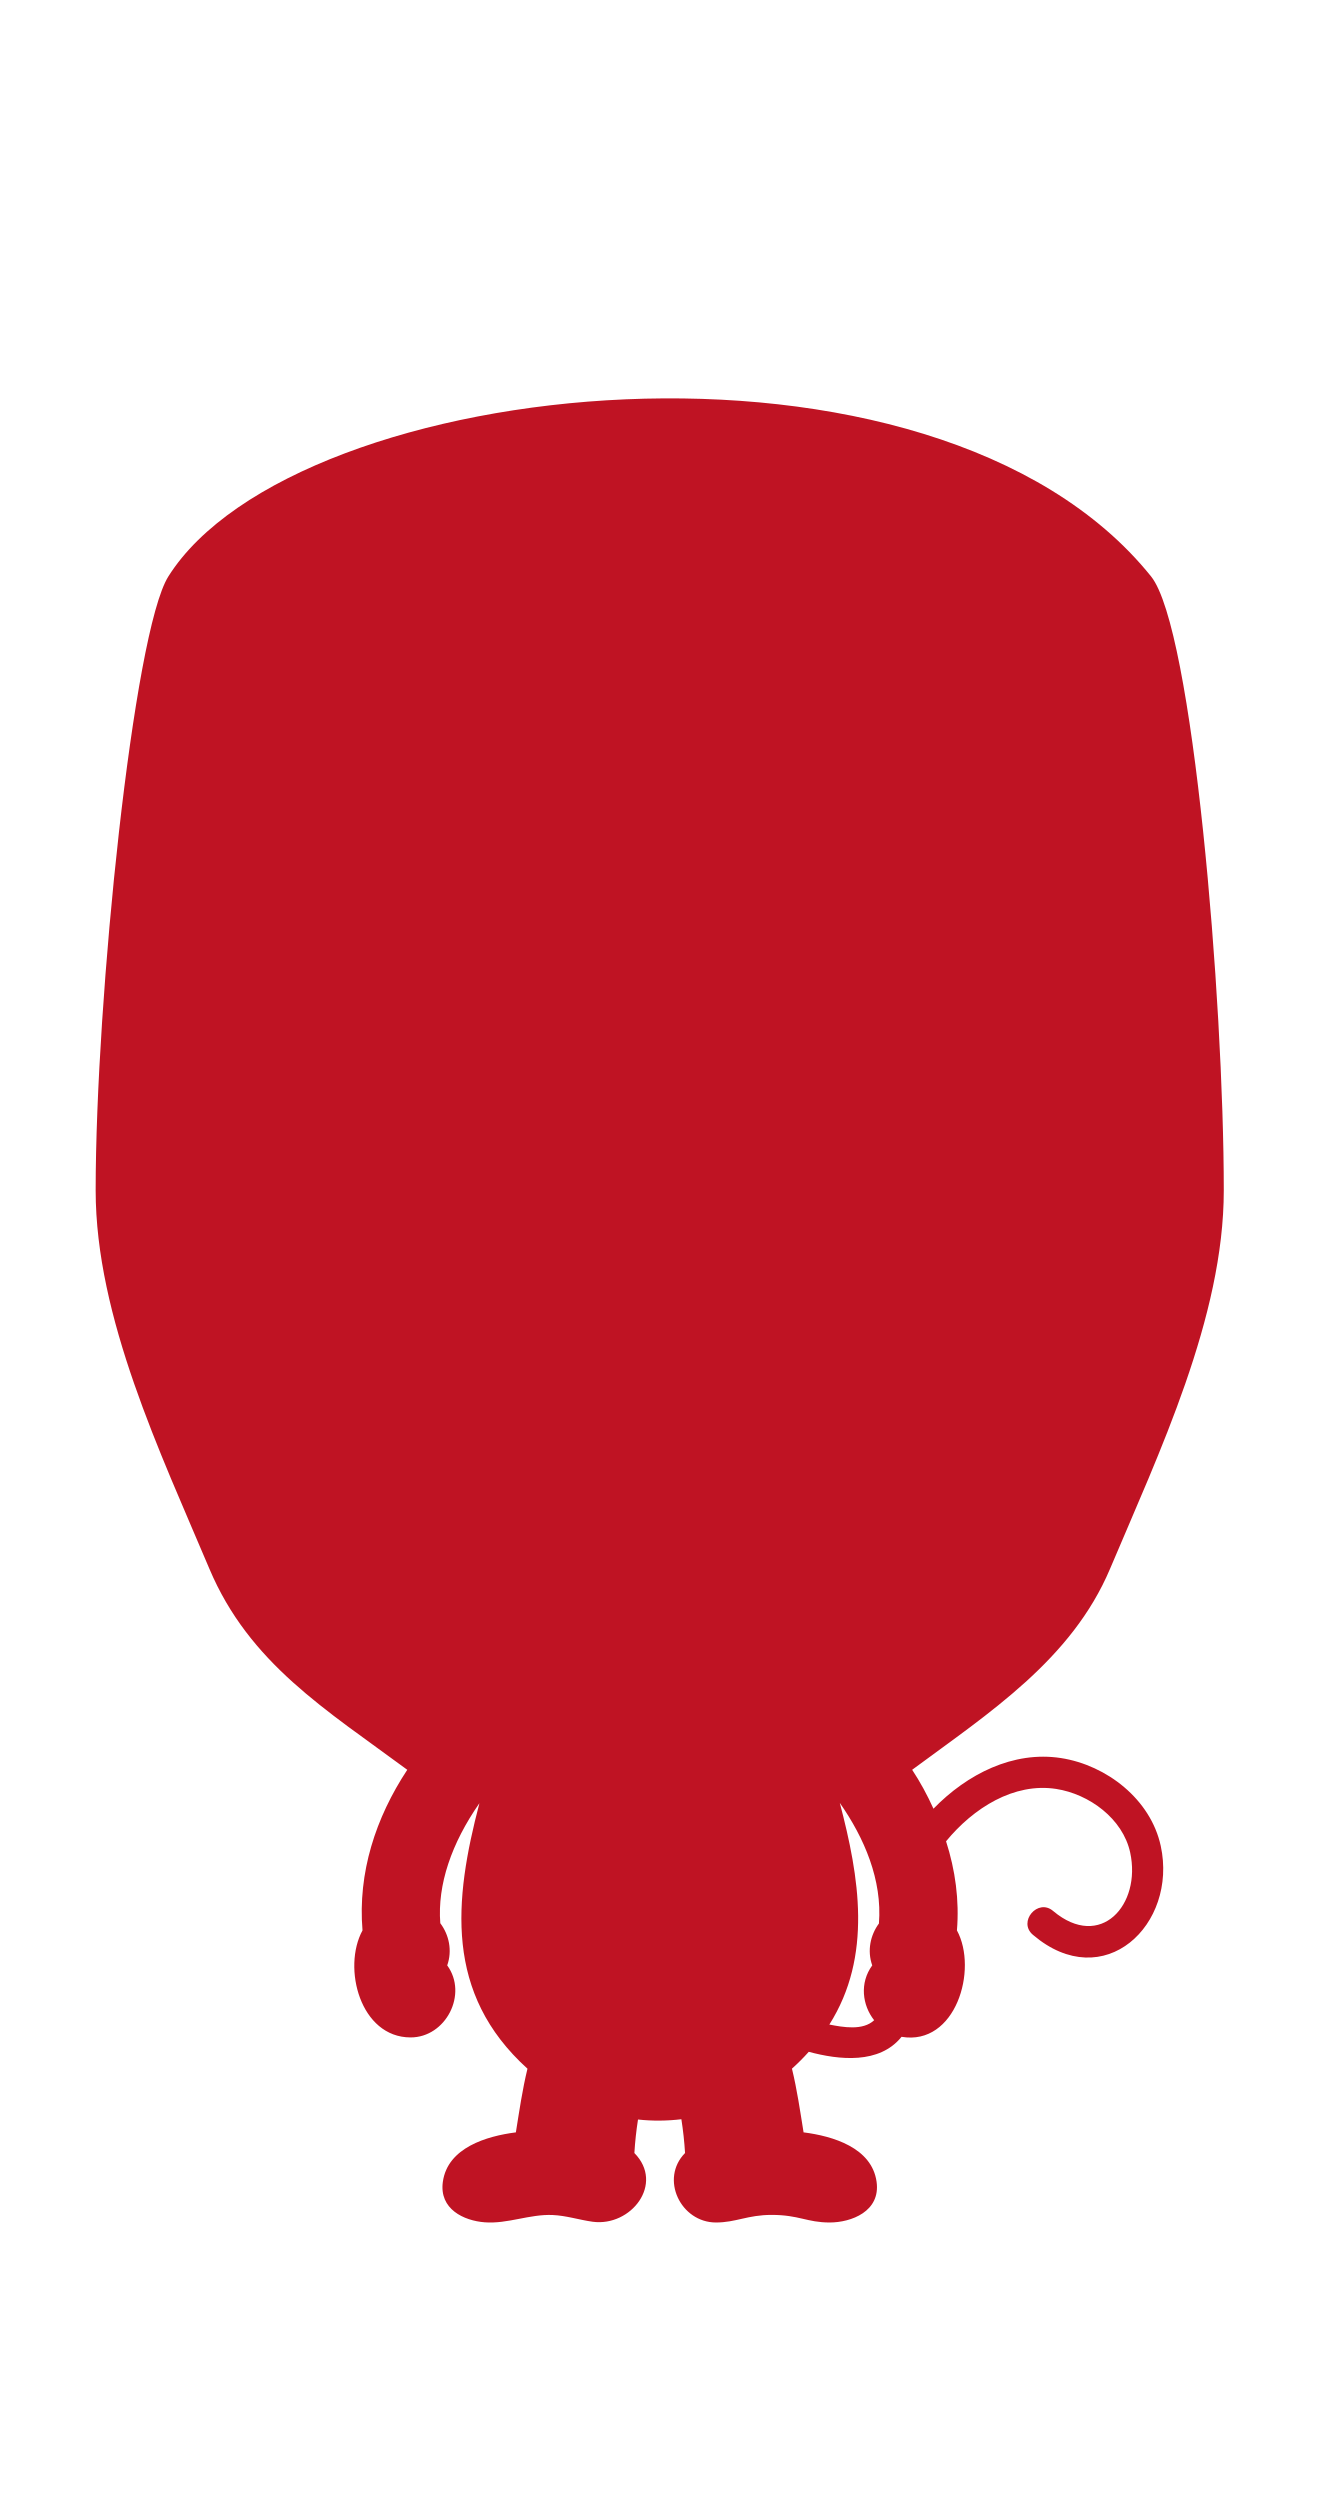
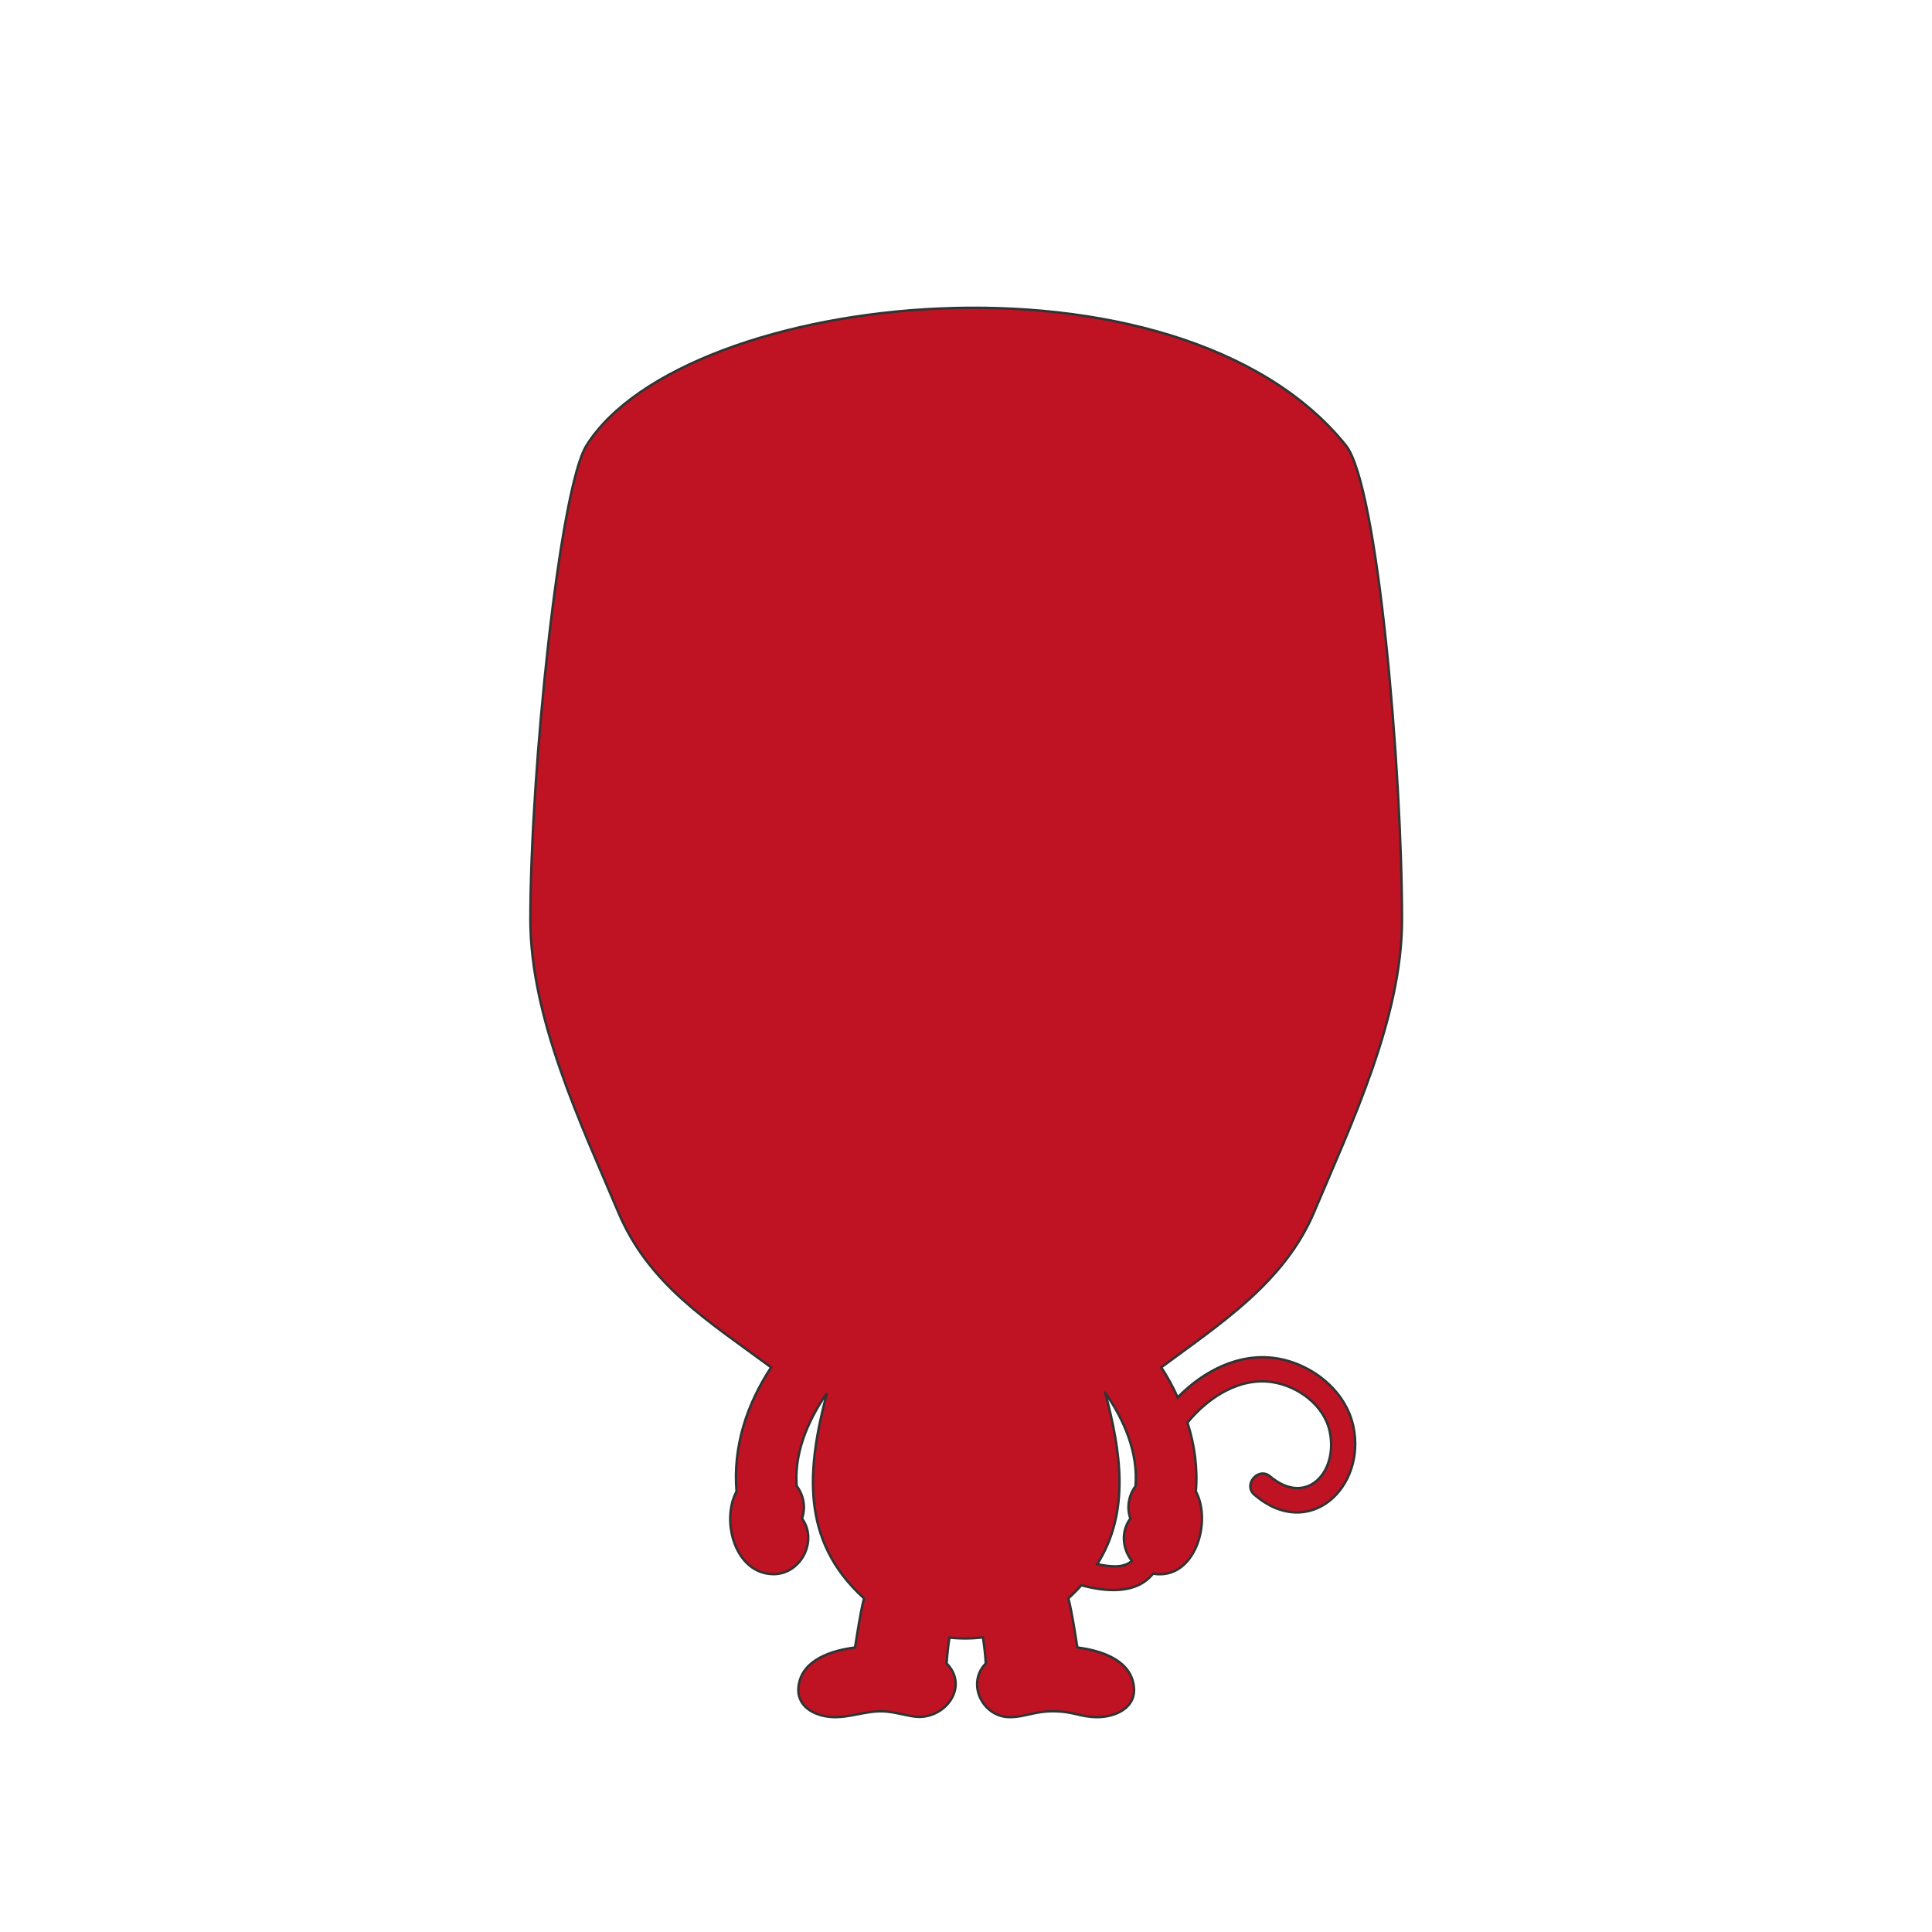
- <svg xmlns="http://www.w3.org/2000/svg" width="190" height="360" fill="none">
-   <path fill-rule="evenodd" d="M24.244 83.009C19.215 91 13.775 143.87 13.775 171.413c0 18.282 9.322 37.775 16.374 54.485 5.75 13.624 16.806 20.307 28.499 28.952-4.563 6.92-7.136 14.82-6.448 23.128-2.938 5.405-.317 15.406 6.926 15.412 5.064.004 8.294-6.232 5.273-10.374.752-2.135.266-4.393-.996-6.073-.434-5.54 1.613-11.51 5.635-17.285-3.672 14-5.05 27.402 6.918 38.235-.739 3.033-1.177 6.1-1.671 9.168-4.209.538-9.819 2.198-10.513 7.107-.56 3.955 3.036 5.613 6.021 5.844 3.31.256 6.468-1.198 9.799-1.05 1.957.087 3.819.7 5.75.97 5.524.746 10.375-5.464 6.009-9.896.097-1.618.272-3.226.522-4.826 2.066.23 4.205.205 6.246-.04.251 1.615.43 3.235.528 4.866-3.656 3.714-.634 10 4.452 10.003 2.88 0 4.555-1.093 8.012-1.093 3.958 0 5.083 1.093 8.368 1.093 3.087 0 7.353-1.59 6.748-5.873-.694-4.91-6.305-6.568-10.513-7.106-.493-3.06-.938-6.16-1.673-9.175a30.436 30.436 0 0 0 2.422-2.424c4.38 1.18 10.167 1.81 13.36-2.16 7.8 1.324 11.04-9.685 7.975-15.324.36-4.342-.235-8.69-1.565-12.83 3.944-4.805 9.78-8.478 15.847-7.542 4.763.738 9.61 4.28 10.666 9.16 1.634 7.53-4.266 14.136-11.074 8.435-2.205-1.926-5.17 1.554-2.918 3.425 10.21 8.69 20.85-1.474 18.393-12.812-1.45-6.696-7.775-11.63-14.375-12.653-6.864-1.06-13.498 2.302-18.353 7.294-.888-1.965-1.92-3.865-3.068-5.605 11.067-8.184 22.977-15.868 28.5-28.953 7.052-16.7 16.374-36.203 16.374-54.485 0-27.542-4.45-80.913-10.47-88.404C134.42 44 42.5 54 24.244 83.009zm96.689 176.608c3.53 5.056 6.127 11.095 5.634 17.366-1.24 1.675-1.712 3.915-.966 6.033-1.843 2.527-1.435 5.724.276 7.897-1.62 1.53-4.507 1.004-6.45.622 6.235-9.863 4.315-21.223 1.505-31.918z" fill="#bf1323" />
+ <svg xmlns="http://www.w3.org/2000/svg" width="4001" height="4000" fill="none">
+   <path fill-rule="evenodd" d="M1214.7 922.32c-55.88 88.79-116.32 676.25-116.32 982.27 0 203.13 103.57 419.72 181.93 605.4 63.9 151.37 186.73 225.62 316.66 321.7-50.7 76.88-79.3 164.67-71.64 256.97-32.65 60.06-3.52 171.18 76.95 171.25 56.26.04 92.15-69.26 58.6-115.27 8.35-23.73 2.96-48.82-11.07-67.48-4.82-61.55 17.92-127.87 62.6-192.06-40.8 155.45-56.1 304.47 76.87 424.84-8.22 33.7-13.08 67.77-18.56 101.86-46.77 5.98-109.1 24.42-116.8 78.97-6.2 43.95 33.73 62.37 66.9 64.93 36.78 2.85 71.87-13.3 108.9-11.66 21.74.96 42.43 7.9 63.9 10.8 61.37 8.3 115.27-60.7 66.77-109.96 1.08-17.97 3.03-35.84 5.8-53.62 22.95 2.55 46.7 2.27 69.4-.44 2.8 17.94 4.78 35.93 5.87 54.07-40.63 41.25-7.05 111 49.47 111.14 32 0 50.6-12.15 89.02-12.15 43.98 0 56.48 12.15 92.98 12.15 34.3 0 81.7-17.67 74.97-65.26-7.7-54.54-70.05-72.98-116.8-78.96-5.47-34-10.4-68.46-18.58-101.94 9.5-8.5 18.5-17.5 26.9-26.94 48.66 13.1 112.97 20.13 148.44-24 86.65 14.72 122.67-107.6 88.62-170.26 4-48.24-2.6-96.57-17.4-142.55 43.83-53.4 108.67-94.2 176.1-83.8 52.9 8.2 106.76 47.54 118.5 101.77 18.15 83.66-47.4 157.07-123.05 93.72-24.5-21.4-57.44 17.27-32.42 38.06 113.45 96.56 231.67-16.38 204.37-142.35-16.13-74.4-86.4-129.24-159.73-140.6-76.26-11.78-149.98 25.58-203.92 81.04-9.87-21.83-21.34-42.94-34.1-62.28 122.97-90.93 255.3-176.3 316.65-321.7 78.36-185.67 181.94-402.27 181.94-605.4 0-306.02-49.46-899.04-116.32-982.27-348.18-433.434-1369.5-322.322-1572.36 0zm1074.32 1962.31c39.23 56.18 68.08 123.27 62.6 192.95-13.8 18.62-19.03 43.5-10.74 67.04-20.48 28.08-15.95 63.6 3.07 87.74-18 17-50.08 11.15-71.66 6.9 69.28-109.6 47.94-235.8 16.72-354.64z" fill="#bf1323" stroke="#333" stroke-width="5" />
</svg>
